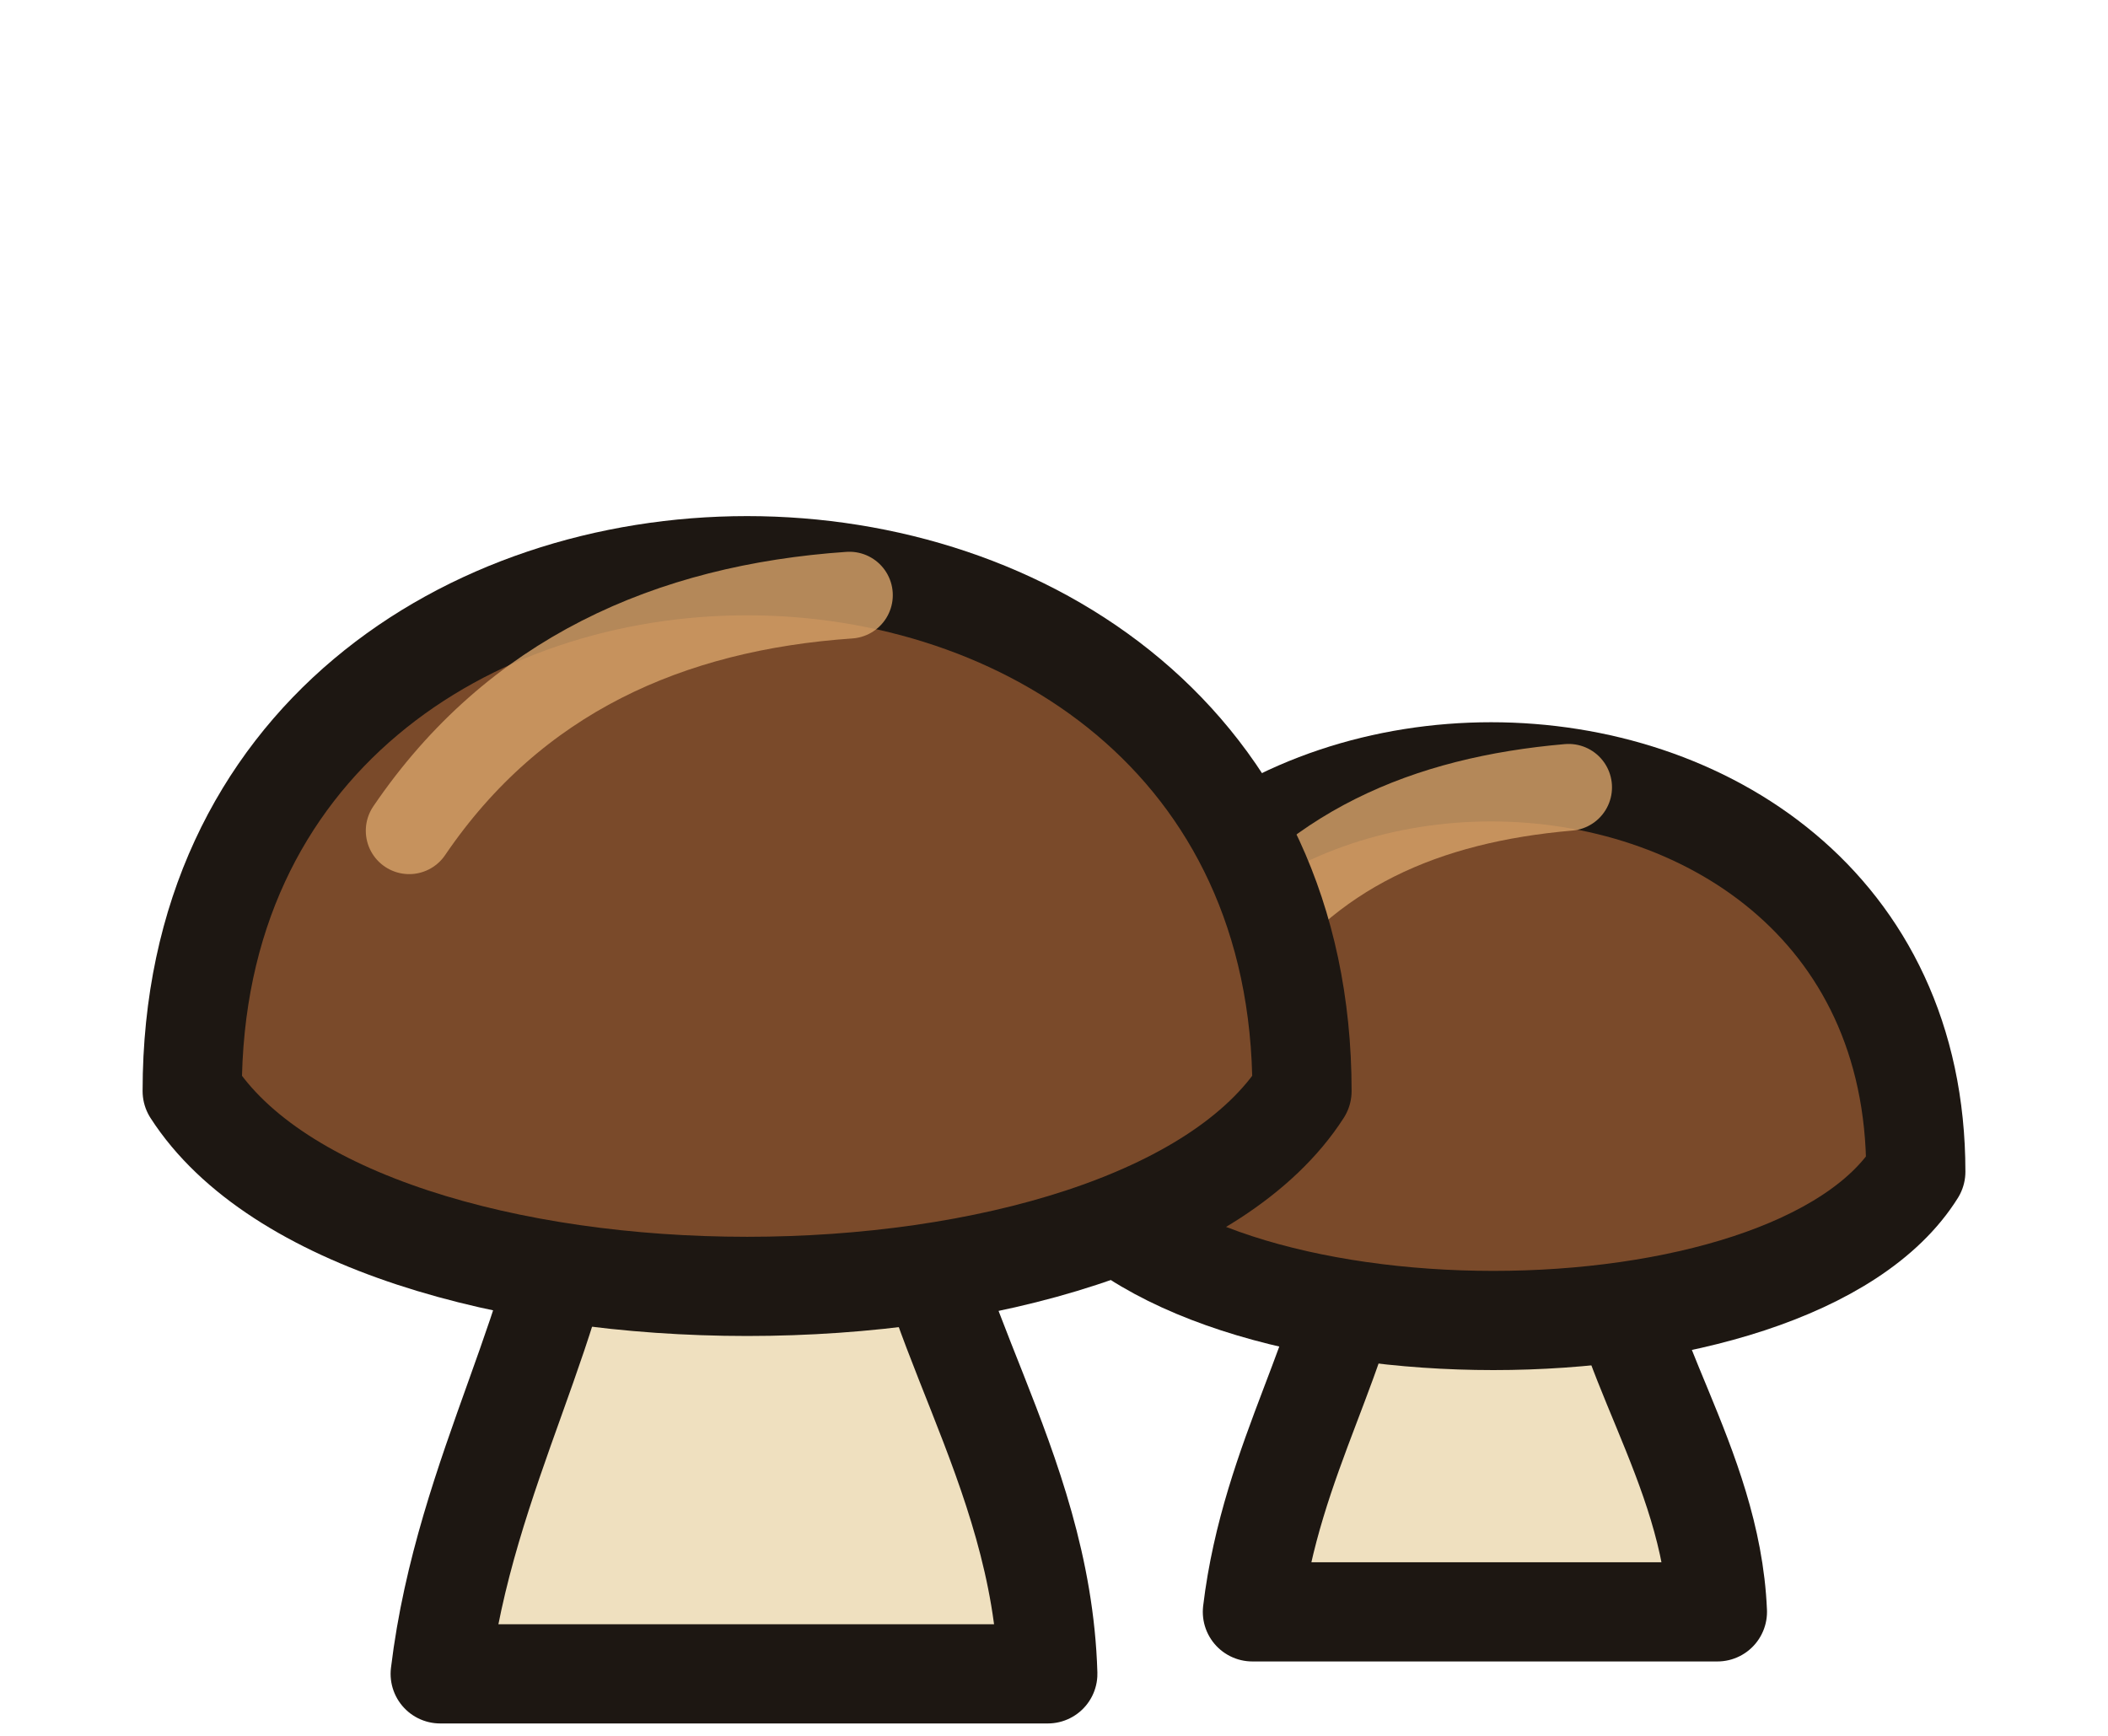
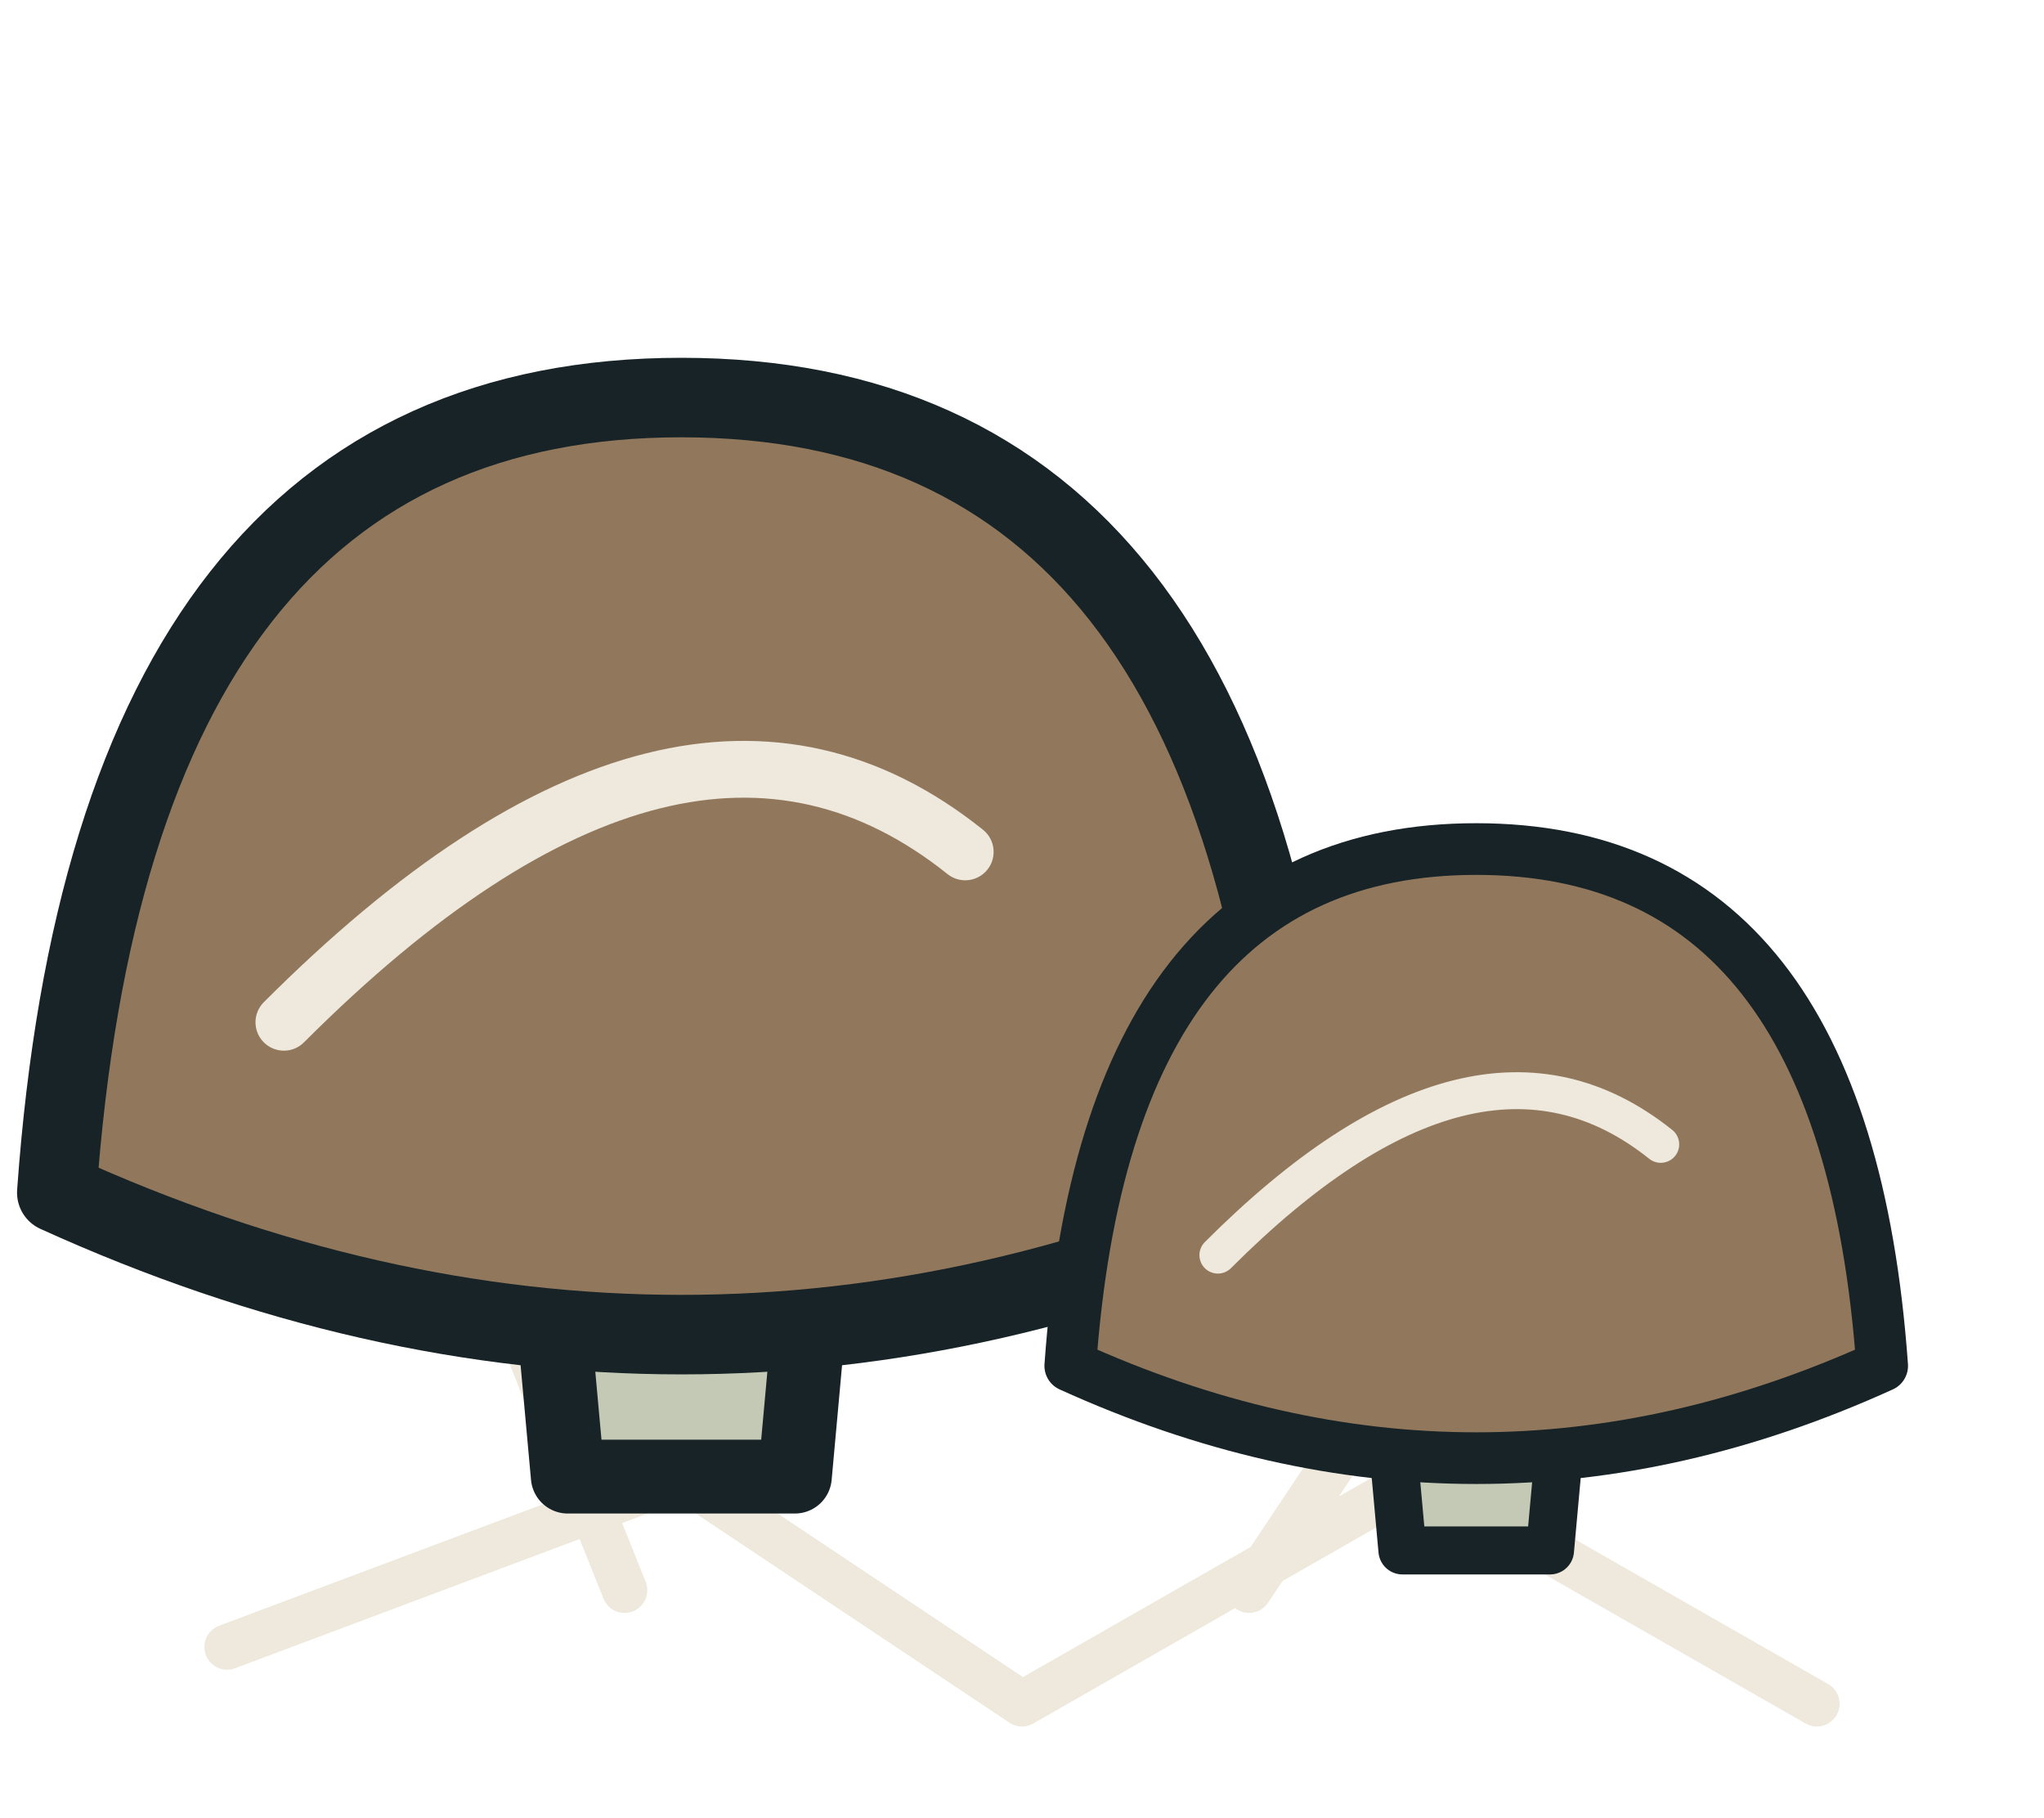
- <svg xmlns="http://www.w3.org/2000/svg" width="34" height="28" viewBox="0 0 34 28">
-   <path d="M20.2 26c0.3 -2.5 1.6 -4.3 1.7 -6.1h4.1c0 1.8 1.6 3.7 1.7 6.1z" fill="#efe0bf" stroke="#1d1712" stroke-linejoin="round" stroke-linecap="round" stroke-width="1.6" />
-   <path d="M17.2 18.9c0 -8.6 13.7 -8.6 13.7 0c-2 3.2 -11.6 3.2 -13.7 0z" fill="#7a4a2a" stroke="#1d1712" stroke-linejoin="round" stroke-linecap="round" stroke-width="1.6" />
-   <path d="M19.8 15.6c1.3 -1.9 3.2 -2.7 5.5 -2.9" fill="none" stroke="#d9a46a" stroke-width="1.4" stroke-linecap="round" opacity="0.8" />
-   <path d="M7.1 27c0.4 -3.3 2.1 -5.8 2.2 -8.4h5.4c0 2.5 2.1 5 2.2 8.4z" fill="#efe0bf" stroke="#1d1712" stroke-linejoin="round" stroke-linecap="round" stroke-width="1.6" />
-   <path d="M3.1 17.6c0 -11.3 17.9 -11.3 17.9 0c-2.7 4.2 -15.2 4.2 -17.9 0z" fill="#7a4a2a" stroke="#1d1712" stroke-linejoin="round" stroke-linecap="round" stroke-width="1.6" />
-   <path d="M6.6 13.4c1.7 -2.5 4.2 -3.6 7.1 -3.8" fill="none" stroke="#d9a46a" stroke-width="1.4" stroke-linecap="round" opacity="0.8" />
+ <svg xmlns="http://www.w3.org/2000/svg" width="36" height="32" viewBox="0 0 36 32">
+   <g stroke-linejoin="round" stroke-linecap="round">
+     <path d="M4 29L12 26L18 30L25 26L32 30M11 28L9 23M22 28L26 22" fill="none" stroke="#eee9dc" stroke-width="0.8" />
+     <g transform="translate(12 24) scale(1)">
+       <path d="M-2 2L-3-9H3L2 2Z" fill="#c3c9b4" stroke="#172326" stroke-width="1.3" />
+       <path d="M-11-3Q-10-17 0-17Q10-17 11-3Q0 2-11-3Z" fill="#91785d" stroke="#172326" stroke-width="1.4" />
+       <path d="M-7-6Q0-13 5-9" fill="none" stroke="#eee9dc" stroke-width="1" />
+     </g>
+     <g transform="translate(26 26) scale(0.65)">
+       <path d="M-2 2L-3-9H3L2 2Z" fill="#c3c9b4" stroke="#172326" stroke-width="1.3" />
+       <path d="M-11-3Q-10-17 0-17Q10-17 11-3Q0 2-11-3Z" fill="#91785d" stroke="#172326" stroke-width="1.4" />
+       <path d="M-7-6Q0-13 5-9" fill="none" stroke="#eee9dc" stroke-width="1" />
+     </g>
+   </g>
</svg>
